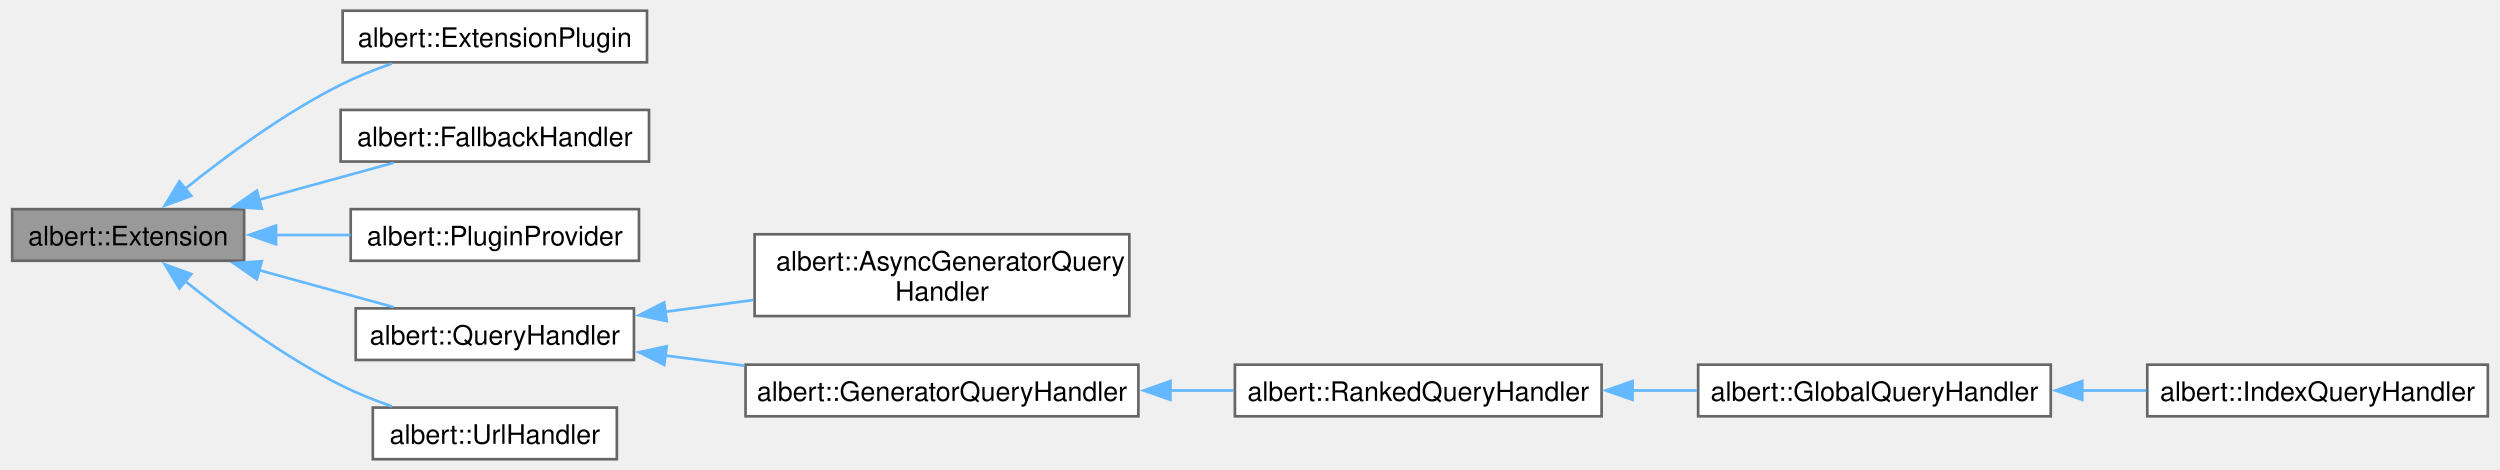
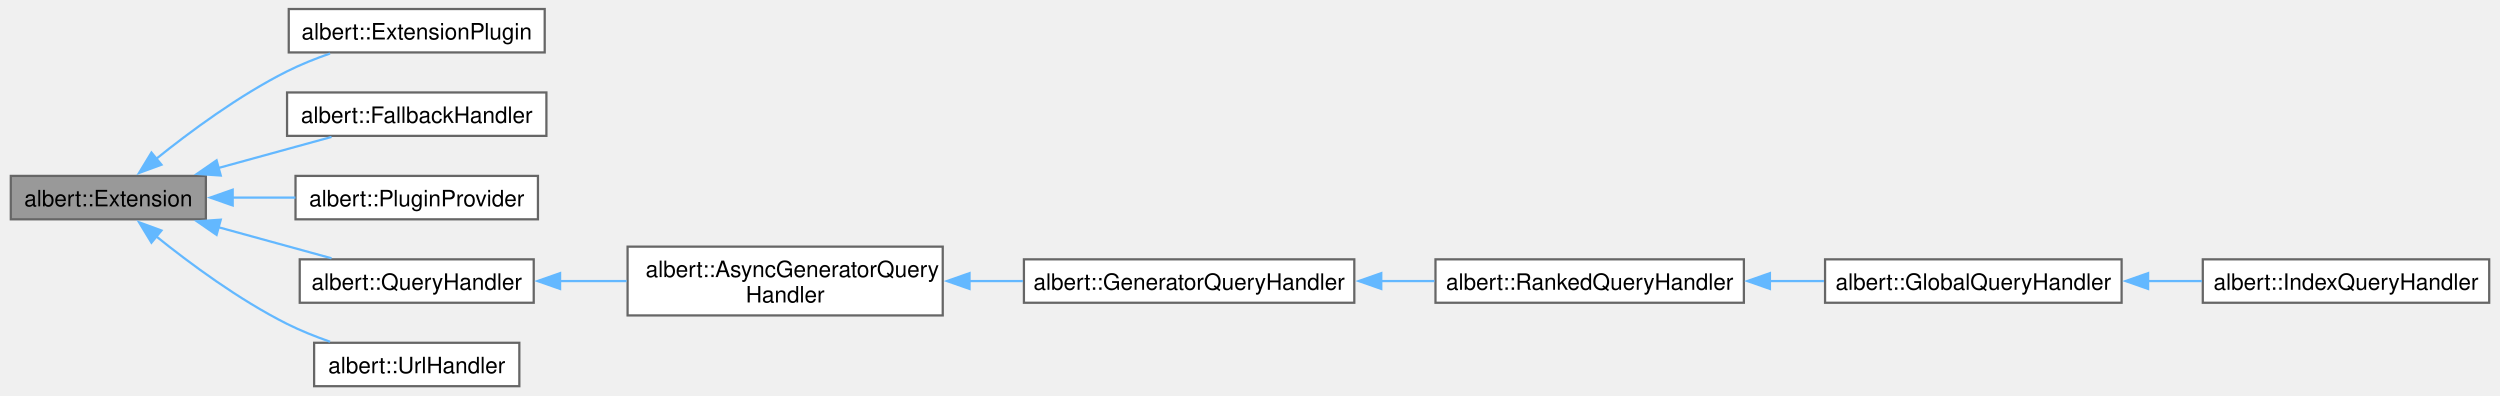
- <svg xmlns="http://www.w3.org/2000/svg" xmlns:xlink="http://www.w3.org/1999/xlink" width="931pt" height="175pt" viewBox="0.00 0.00 931.25 175.25">
+ <svg xmlns="http://www.w3.org/2000/svg" xmlns:xlink="http://www.w3.org/1999/xlink" width="1107pt" height="175pt" viewBox="0.00 0.00 1107.00 175.25">
  <g id="graph0" class="graph" transform="scale(1 1) rotate(0) translate(4 171.25)">
    <g id="Node000001" class="node">
      <g id="a_Node000001">
        <a xlink:title="Abstract extension class.">
          <polygon fill="#999999" stroke="#666666" points="86.5,-93.25 0,-93.25 0,-74 86.5,-74 86.5,-93.25" />
          <text text-anchor="middle" x="43.25" y="-79.75" font-family="Helvetica,sans-Serif" font-size="10.00">albert::Extension</text>
        </a>
      </g>
    </g>
    <g id="Node000002" class="node">
      <g id="a_Node000002">
        <a xlink:href="classalbert_1_1ExtensionPlugin.html" target="_top" xlink:title="Extension plugin base class.">
          <polygon fill="white" stroke="#666666" points="236.75,-167.25 123.25,-167.25 123.25,-148 236.75,-148 236.75,-167.25" />
          <text text-anchor="middle" x="180" y="-153.75" font-family="Helvetica,sans-Serif" font-size="10.00">albert::ExtensionPlugin</text>
        </a>
      </g>
    </g>
    <g id="edge1_Node000001_Node000002" class="edge">
      <g id="a_edge1_Node000001_Node000002">
        <a xlink:title=" ">
          <path fill="none" stroke="#63b8ff" d="M64.23,-100.61C79.4,-112.83 101.23,-128.96 122.5,-139.62 128.48,-142.62 135.07,-145.26 141.57,-147.53" />
          <polygon fill="#63b8ff" stroke="#63b8ff" points="66.81,-98.21 56.87,-94.56 62.37,-103.61 66.81,-98.21" />
        </a>
      </g>
    </g>
    <g id="Node000003" class="node">
      <g id="a_Node000003">
        <a xlink:href="classalbert_1_1FallbackHandler.html" target="_top" xlink:title="Abstract fallback item provider.">
          <polygon fill="white" stroke="#666666" points="237.5,-130.25 122.5,-130.25 122.5,-111 237.5,-111 237.5,-130.25" />
          <text text-anchor="middle" x="180" y="-116.75" font-family="Helvetica,sans-Serif" font-size="10.00">albert::FallbackHandler</text>
        </a>
      </g>
    </g>
    <g id="edge2_Node000001_Node000003" class="edge">
      <g id="a_edge2_Node000001_Node000003">
        <a xlink:title=" ">
          <path fill="none" stroke="#63b8ff" d="M92.15,-96.78C108.61,-101.3 126.78,-106.29 142.22,-110.53" />
          <polygon fill="#63b8ff" stroke="#63b8ff" points="93.1,-93.41 82.53,-94.14 91.25,-100.16 93.1,-93.41" />
        </a>
      </g>
    </g>
    <g id="Node000004" class="node">
      <g id="a_Node000004">
        <a xlink:href="classalbert_1_1PluginProvider.html" target="_top" xlink:title="Plugin provider interface class.">
          <polygon fill="white" stroke="#666666" points="233.75,-93.25 126.25,-93.25 126.25,-74 233.75,-74 233.75,-93.25" />
          <text text-anchor="middle" x="180" y="-79.75" font-family="Helvetica,sans-Serif" font-size="10.00">albert::PluginProvider</text>
        </a>
      </g>
    </g>
    <g id="edge3_Node000001_Node000004" class="edge">
      <g id="a_edge3_Node000001_Node000004">
        <a xlink:title=" ">
          <path fill="none" stroke="#63b8ff" d="M98.3,-83.62C107.51,-83.62 117.06,-83.62 126.23,-83.62" />
          <polygon fill="#63b8ff" stroke="#63b8ff" points="98.4,-80.13 88.4,-83.63 98.4,-87.13 98.4,-80.13" />
        </a>
      </g>
    </g>
    <g id="Node000005" class="node">
      <g id="a_Node000005">
        <a xlink:href="classalbert_1_1QueryHandler.html" target="_top" xlink:title="Base query handler interface for triggered queries.">
          <polygon fill="white" stroke="#666666" points="231.88,-56.25 128.12,-56.25 128.12,-37 231.88,-37 231.88,-56.25" />
          <text text-anchor="middle" x="180" y="-42.75" font-family="Helvetica,sans-Serif" font-size="10.00">albert::QueryHandler</text>
        </a>
      </g>
    </g>
    <g id="edge4_Node000001_Node000005" class="edge">
      <g id="a_edge4_Node000001_Node000005">
        <a xlink:title=" ">
          <path fill="none" stroke="#63b8ff" d="M92.15,-70.47C108.61,-65.95 126.78,-60.96 142.22,-56.72" />
          <polygon fill="#63b8ff" stroke="#63b8ff" points="91.25,-67.09 82.53,-73.11 93.1,-73.84 91.25,-67.09" />
        </a>
      </g>
    </g>
    <g id="Node000011" class="node">
      <g id="a_Node000011">
        <a xlink:href="classalbert_1_1UrlHandler.html" target="_top" xlink:title="Albert scheme URL handler interface.">
          <polygon fill="white" stroke="#666666" points="225.5,-19.25 134.5,-19.25 134.5,0 225.5,0 225.5,-19.25" />
          <text text-anchor="middle" x="180" y="-5.75" font-family="Helvetica,sans-Serif" font-size="10.00">albert::UrlHandler</text>
        </a>
      </g>
    </g>
    <g id="edge10_Node000001_Node000011" class="edge">
      <g id="a_edge10_Node000001_Node000011">
        <a xlink:title=" ">
          <path fill="none" stroke="#63b8ff" d="M64.23,-66.64C79.4,-54.42 101.23,-38.29 122.5,-27.62 128.48,-24.63 135.07,-21.99 141.57,-19.72" />
          <polygon fill="#63b8ff" stroke="#63b8ff" points="62.37,-63.64 56.87,-72.69 66.81,-69.04 62.37,-63.64" />
        </a>
      </g>
    </g>
    <g id="Node000006" class="node">
      <g id="a_Node000006">
        <a xlink:href="classalbert_1_1AsyncGeneratorQueryHandler.html" target="_top" xlink:title="Coroutine-based asynchronous generator query handler.">
-           <polygon fill="white" stroke="#666666" points="416.62,-83.88 276.88,-83.88 276.88,-53.38 416.62,-53.38 416.62,-83.88" />
-           <text text-anchor="start" x="284.88" y="-70.38" font-family="Helvetica,sans-Serif" font-size="10.00">albert::AsyncGeneratorQuery</text>
-           <text text-anchor="middle" x="346.75" y="-59.12" font-family="Helvetica,sans-Serif" font-size="10.00">Handler</text>
+           <polygon fill="white" stroke="#666666" points="413.25,-61.88 273.5,-61.88 273.5,-31.38 413.25,-31.38 413.25,-61.88" />
+           <text text-anchor="start" x="281.5" y="-48.38" font-family="Helvetica,sans-Serif" font-size="10.00">albert::AsyncGeneratorQuery</text>
+           <text text-anchor="middle" x="343.38" y="-37.12" font-family="Helvetica,sans-Serif" font-size="10.00">Handler</text>
        </a>
      </g>
    </g>
    <g id="edge5_Node000005_Node000006" class="edge">
      <g id="a_edge5_Node000005_Node000006">
        <a xlink:title=" ">
-           <path fill="none" stroke="#63b8ff" d="M243.63,-54.99C254.34,-56.42 265.52,-57.91 276.4,-59.36" />
-           <polygon fill="#63b8ff" stroke="#63b8ff" points="244.1,-51.52 233.73,-53.67 243.17,-58.46 244.1,-51.52" />
+           <path fill="none" stroke="#63b8ff" d="M243.29,-46.62C253.04,-46.62 263.17,-46.62 273.06,-46.62" />
+           <polygon fill="#63b8ff" stroke="#63b8ff" points="243.57,-43.13 233.57,-46.63 243.57,-50.13 243.57,-43.13" />
        </a>
      </g>
    </g>
    <g id="Node000007" class="node">
      <g id="a_Node000007">
        <a xlink:href="classalbert_1_1GeneratorQueryHandler.html" target="_top" xlink:title="Coroutine-based synchronous generator query handler.">
-           <polygon fill="white" stroke="#666666" points="420,-35.25 273.5,-35.25 273.5,-16 420,-16 420,-35.25" />
-           <text text-anchor="middle" x="346.75" y="-21.75" font-family="Helvetica,sans-Serif" font-size="10.00">albert::GeneratorQueryHandler</text>
+           <polygon fill="white" stroke="#666666" points="595.75,-56.25 449.25,-56.25 449.25,-37 595.75,-37 595.75,-56.25" />
+           <text text-anchor="middle" x="522.5" y="-42.75" font-family="Helvetica,sans-Serif" font-size="10.00">albert::GeneratorQueryHandler</text>
        </a>
      </g>
    </g>
-     <g id="edge6_Node000005_Node000007" class="edge">
-       <g id="a_edge6_Node000005_Node000007">
+     <g id="edge6_Node000006_Node000007" class="edge">
+       <g id="a_edge6_Node000006_Node000007">
        <a xlink:title=" ">
-           <path fill="none" stroke="#63b8ff" d="M243.39,-38.67C253.09,-37.44 263.18,-36.15 273.09,-34.89" />
-           <polygon fill="#63b8ff" stroke="#63b8ff" points="243.2,-35.17 233.73,-39.9 244.09,-42.11 243.2,-35.17" />
+           <path fill="none" stroke="#63b8ff" d="M425.1,-46.62C433,-46.62 440.99,-46.62 448.8,-46.62" />
+           <polygon fill="#63b8ff" stroke="#63b8ff" points="425.13,-43.13 415.13,-46.63 425.13,-50.13 425.13,-43.13" />
        </a>
      </g>
    </g>
    <g id="Node000008" class="node">
      <g id="a_Node000008">
        <a xlink:href="classalbert_1_1RankedQueryHandler.html" target="_top" xlink:title="Usage-ranked query handler.">
-           <polygon fill="white" stroke="#666666" points="592.75,-35.25 456,-35.25 456,-16 592.75,-16 592.75,-35.25" />
-           <text text-anchor="middle" x="524.38" y="-21.75" font-family="Helvetica,sans-Serif" font-size="10.00">albert::RankedQueryHandler</text>
+           <polygon fill="white" stroke="#666666" points="768.5,-56.25 631.75,-56.25 631.75,-37 768.5,-37 768.5,-56.25" />
+           <text text-anchor="middle" x="700.12" y="-42.75" font-family="Helvetica,sans-Serif" font-size="10.00">albert::RankedQueryHandler</text>
        </a>
      </g>
    </g>
    <g id="edge7_Node000007_Node000008" class="edge">
      <g id="a_edge7_Node000007_Node000008">
        <a xlink:title=" ">
-           <path fill="none" stroke="#63b8ff" d="M431.96,-25.62C439.86,-25.62 447.8,-25.62 455.52,-25.62" />
-           <polygon fill="#63b8ff" stroke="#63b8ff" points="431.96,-22.13 421.96,-25.63 431.96,-29.13 431.96,-22.13" />
+           <path fill="none" stroke="#63b8ff" d="M607.71,-46.62C615.61,-46.62 623.55,-46.62 631.27,-46.62" />
+           <polygon fill="#63b8ff" stroke="#63b8ff" points="607.71,-43.13 597.71,-46.63 607.71,-50.13 607.71,-43.13" />
        </a>
      </g>
    </g>
    <g id="Node000009" class="node">
      <g id="a_Node000009">
        <a xlink:href="classalbert_1_1GlobalQueryHandler.html" target="_top" xlink:title="Query handler participating in the global search.">
-           <polygon fill="white" stroke="#666666" points="760.25,-35.25 628.75,-35.25 628.75,-16 760.25,-16 760.25,-35.25" />
-           <text text-anchor="middle" x="694.5" y="-21.75" font-family="Helvetica,sans-Serif" font-size="10.00">albert::GlobalQueryHandler</text>
+           <polygon fill="white" stroke="#666666" points="936,-56.25 804.5,-56.25 804.5,-37 936,-37 936,-56.25" />
+           <text text-anchor="middle" x="870.25" y="-42.75" font-family="Helvetica,sans-Serif" font-size="10.00">albert::GlobalQueryHandler</text>
        </a>
      </g>
    </g>
    <g id="edge8_Node000008_Node000009" class="edge">
      <g id="a_edge8_Node000008_Node000009">
        <a xlink:title=" ">
-           <path fill="none" stroke="#63b8ff" d="M604.13,-25.62C612.21,-25.62 620.35,-25.62 628.26,-25.62" />
-           <polygon fill="#63b8ff" stroke="#63b8ff" points="604.3,-22.13 594.3,-25.63 604.3,-29.13 604.3,-22.13" />
+           <path fill="none" stroke="#63b8ff" d="M779.88,-46.62C787.96,-46.62 796.1,-46.62 804.01,-46.62" />
+           <polygon fill="#63b8ff" stroke="#63b8ff" points="780.05,-43.13 770.05,-46.63 780.05,-50.13 780.05,-43.13" />
        </a>
      </g>
    </g>
    <g id="Node000010" class="node">
      <g id="a_Node000010">
        <a xlink:href="classalbert_1_1IndexQueryHandler.html" target="_top" xlink:title="Index-based global query handler.">
-           <polygon fill="white" stroke="#666666" points="923.25,-35.25 796.25,-35.25 796.25,-16 923.25,-16 923.25,-35.25" />
-           <text text-anchor="middle" x="859.75" y="-21.75" font-family="Helvetica,sans-Serif" font-size="10.00">albert::IndexQueryHandler</text>
+           <polygon fill="white" stroke="#666666" points="1099,-56.25 972,-56.25 972,-37 1099,-37 1099,-56.25" />
+           <text text-anchor="middle" x="1035.5" y="-42.75" font-family="Helvetica,sans-Serif" font-size="10.00">albert::IndexQueryHandler</text>
        </a>
      </g>
    </g>
    <g id="edge9_Node000009_Node000010" class="edge">
      <g id="a_edge9_Node000009_Node000010">
        <a xlink:title=" ">
-           <path fill="none" stroke="#63b8ff" d="M771.8,-25.62C779.85,-25.62 787.97,-25.62 795.85,-25.62" />
-           <polygon fill="#63b8ff" stroke="#63b8ff" points="772,-22.13 762,-25.63 772,-29.13 772,-22.13" />
+           <path fill="none" stroke="#63b8ff" d="M947.55,-46.62C955.6,-46.62 963.72,-46.62 971.6,-46.62" />
+           <polygon fill="#63b8ff" stroke="#63b8ff" points="947.75,-43.13 937.75,-46.63 947.75,-50.13 947.75,-43.13" />
        </a>
      </g>
    </g>
  </g>
</svg>
